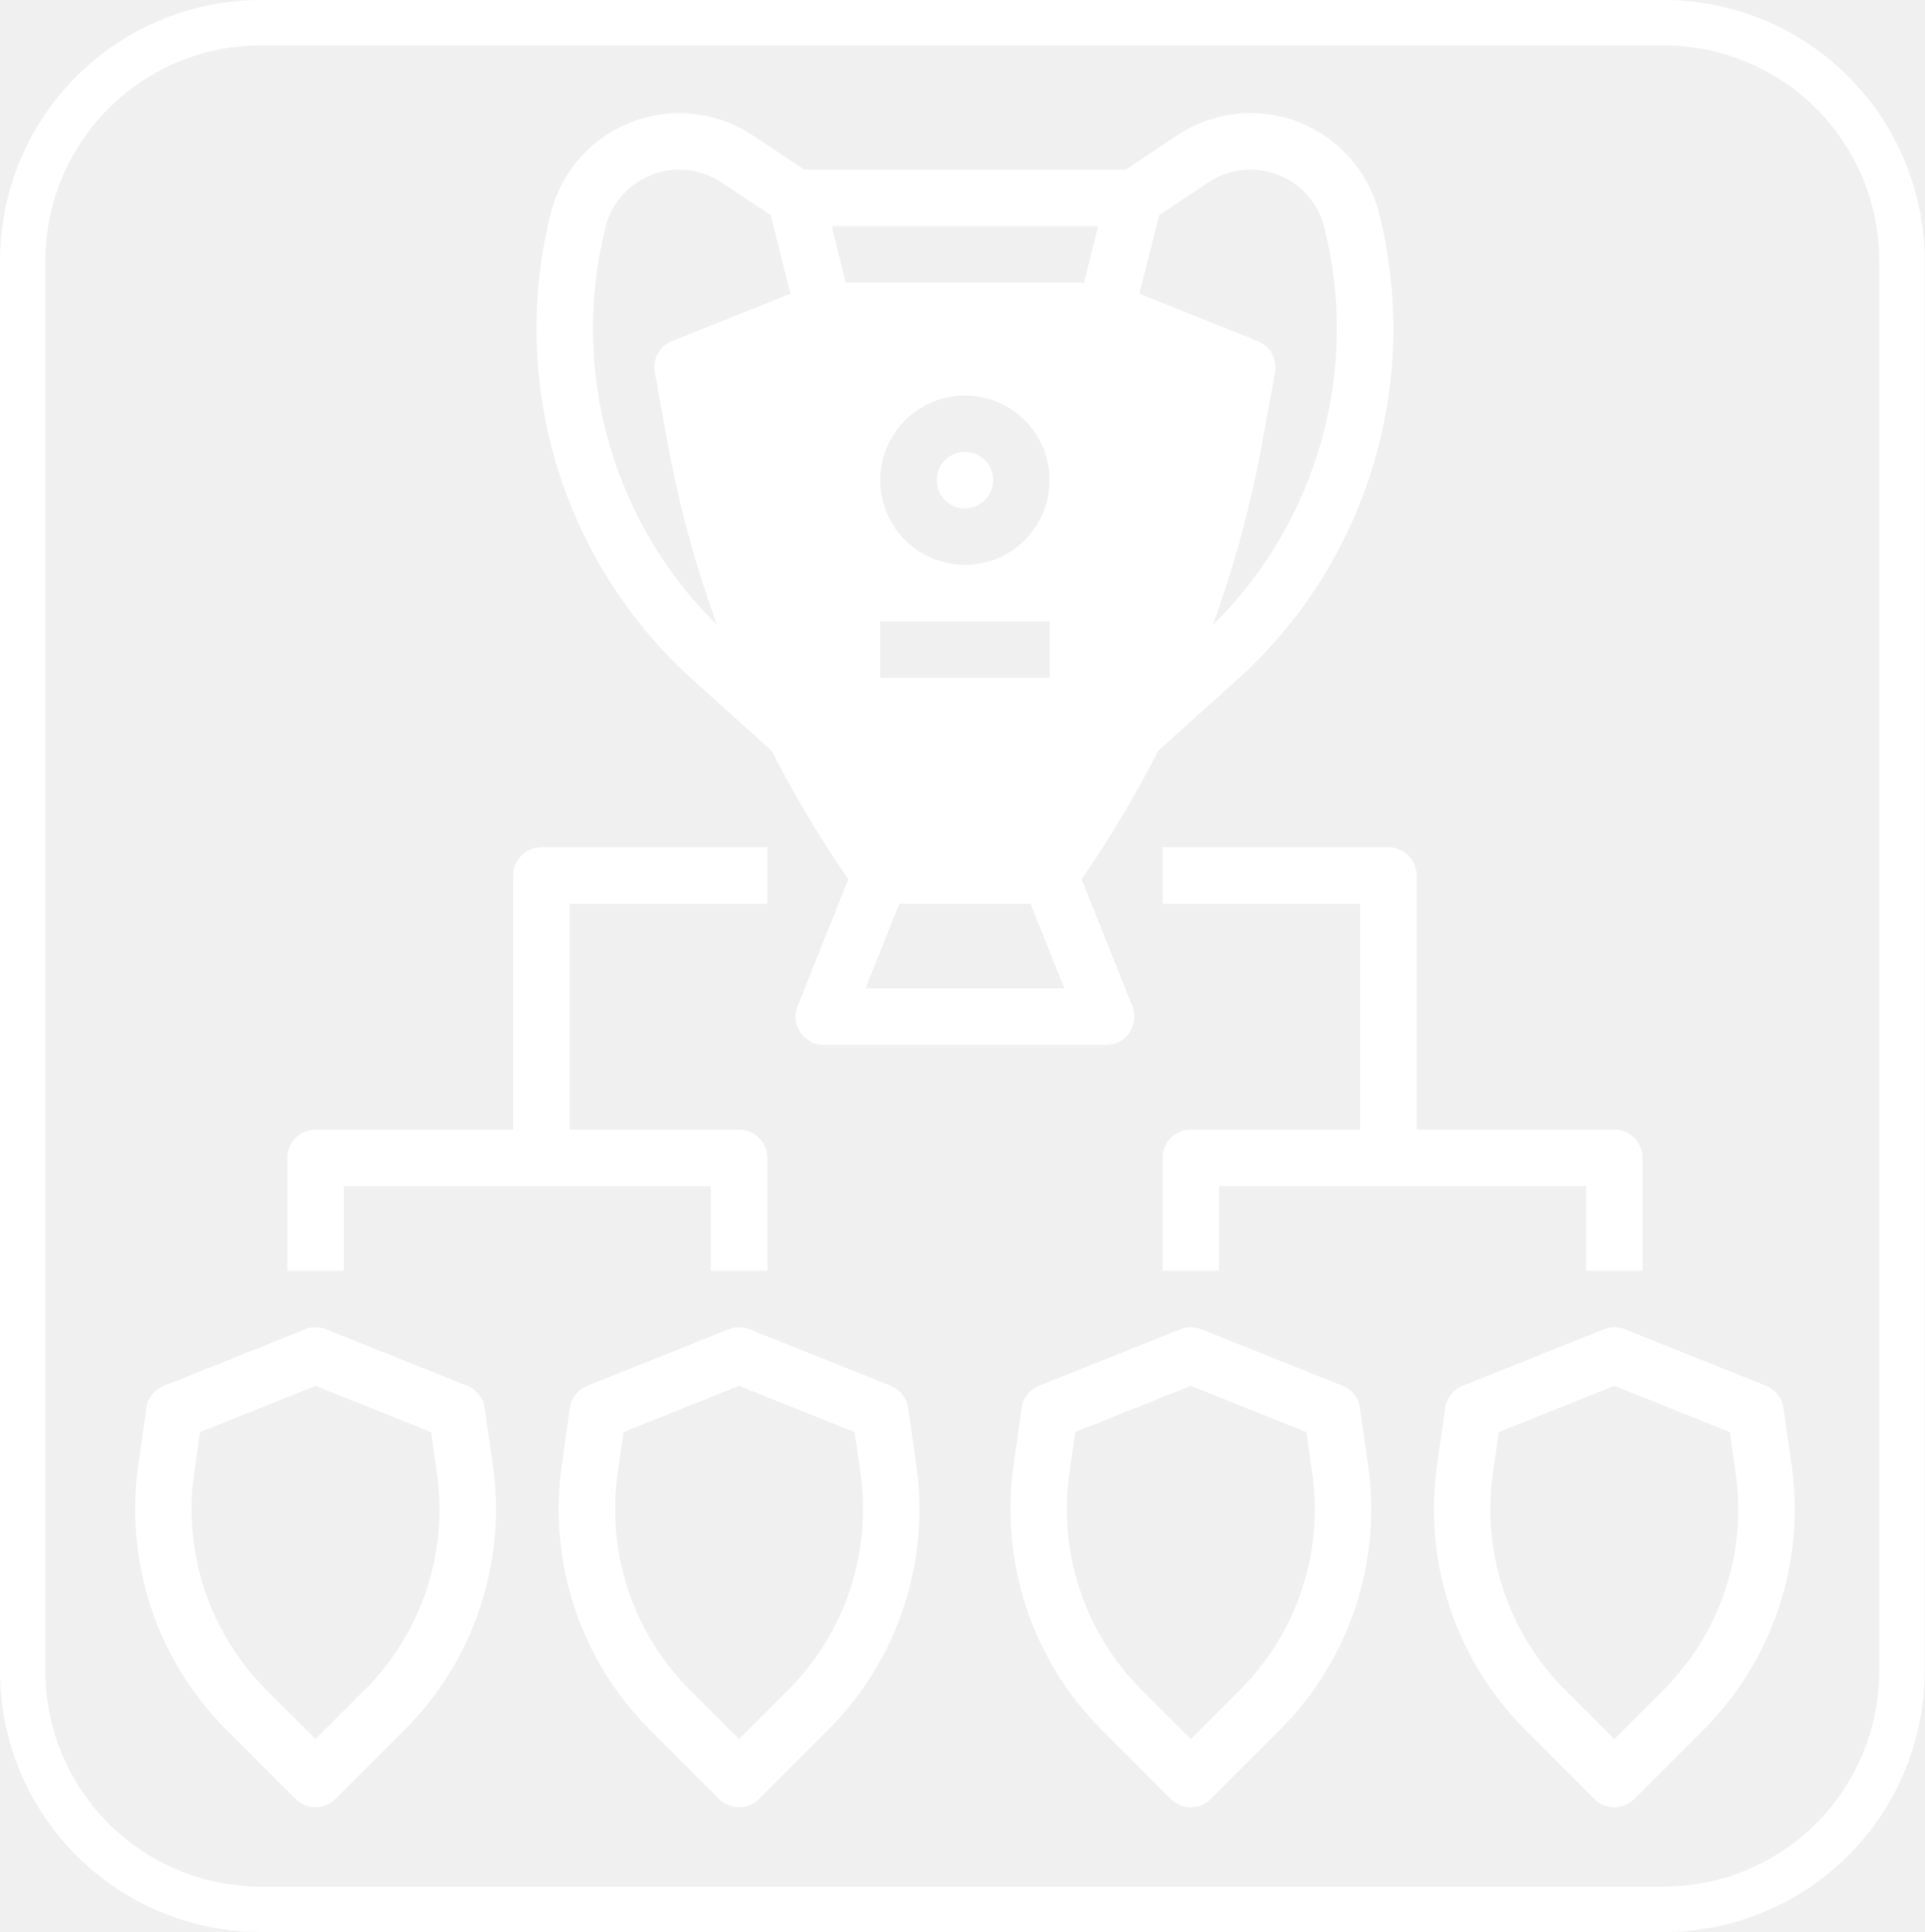
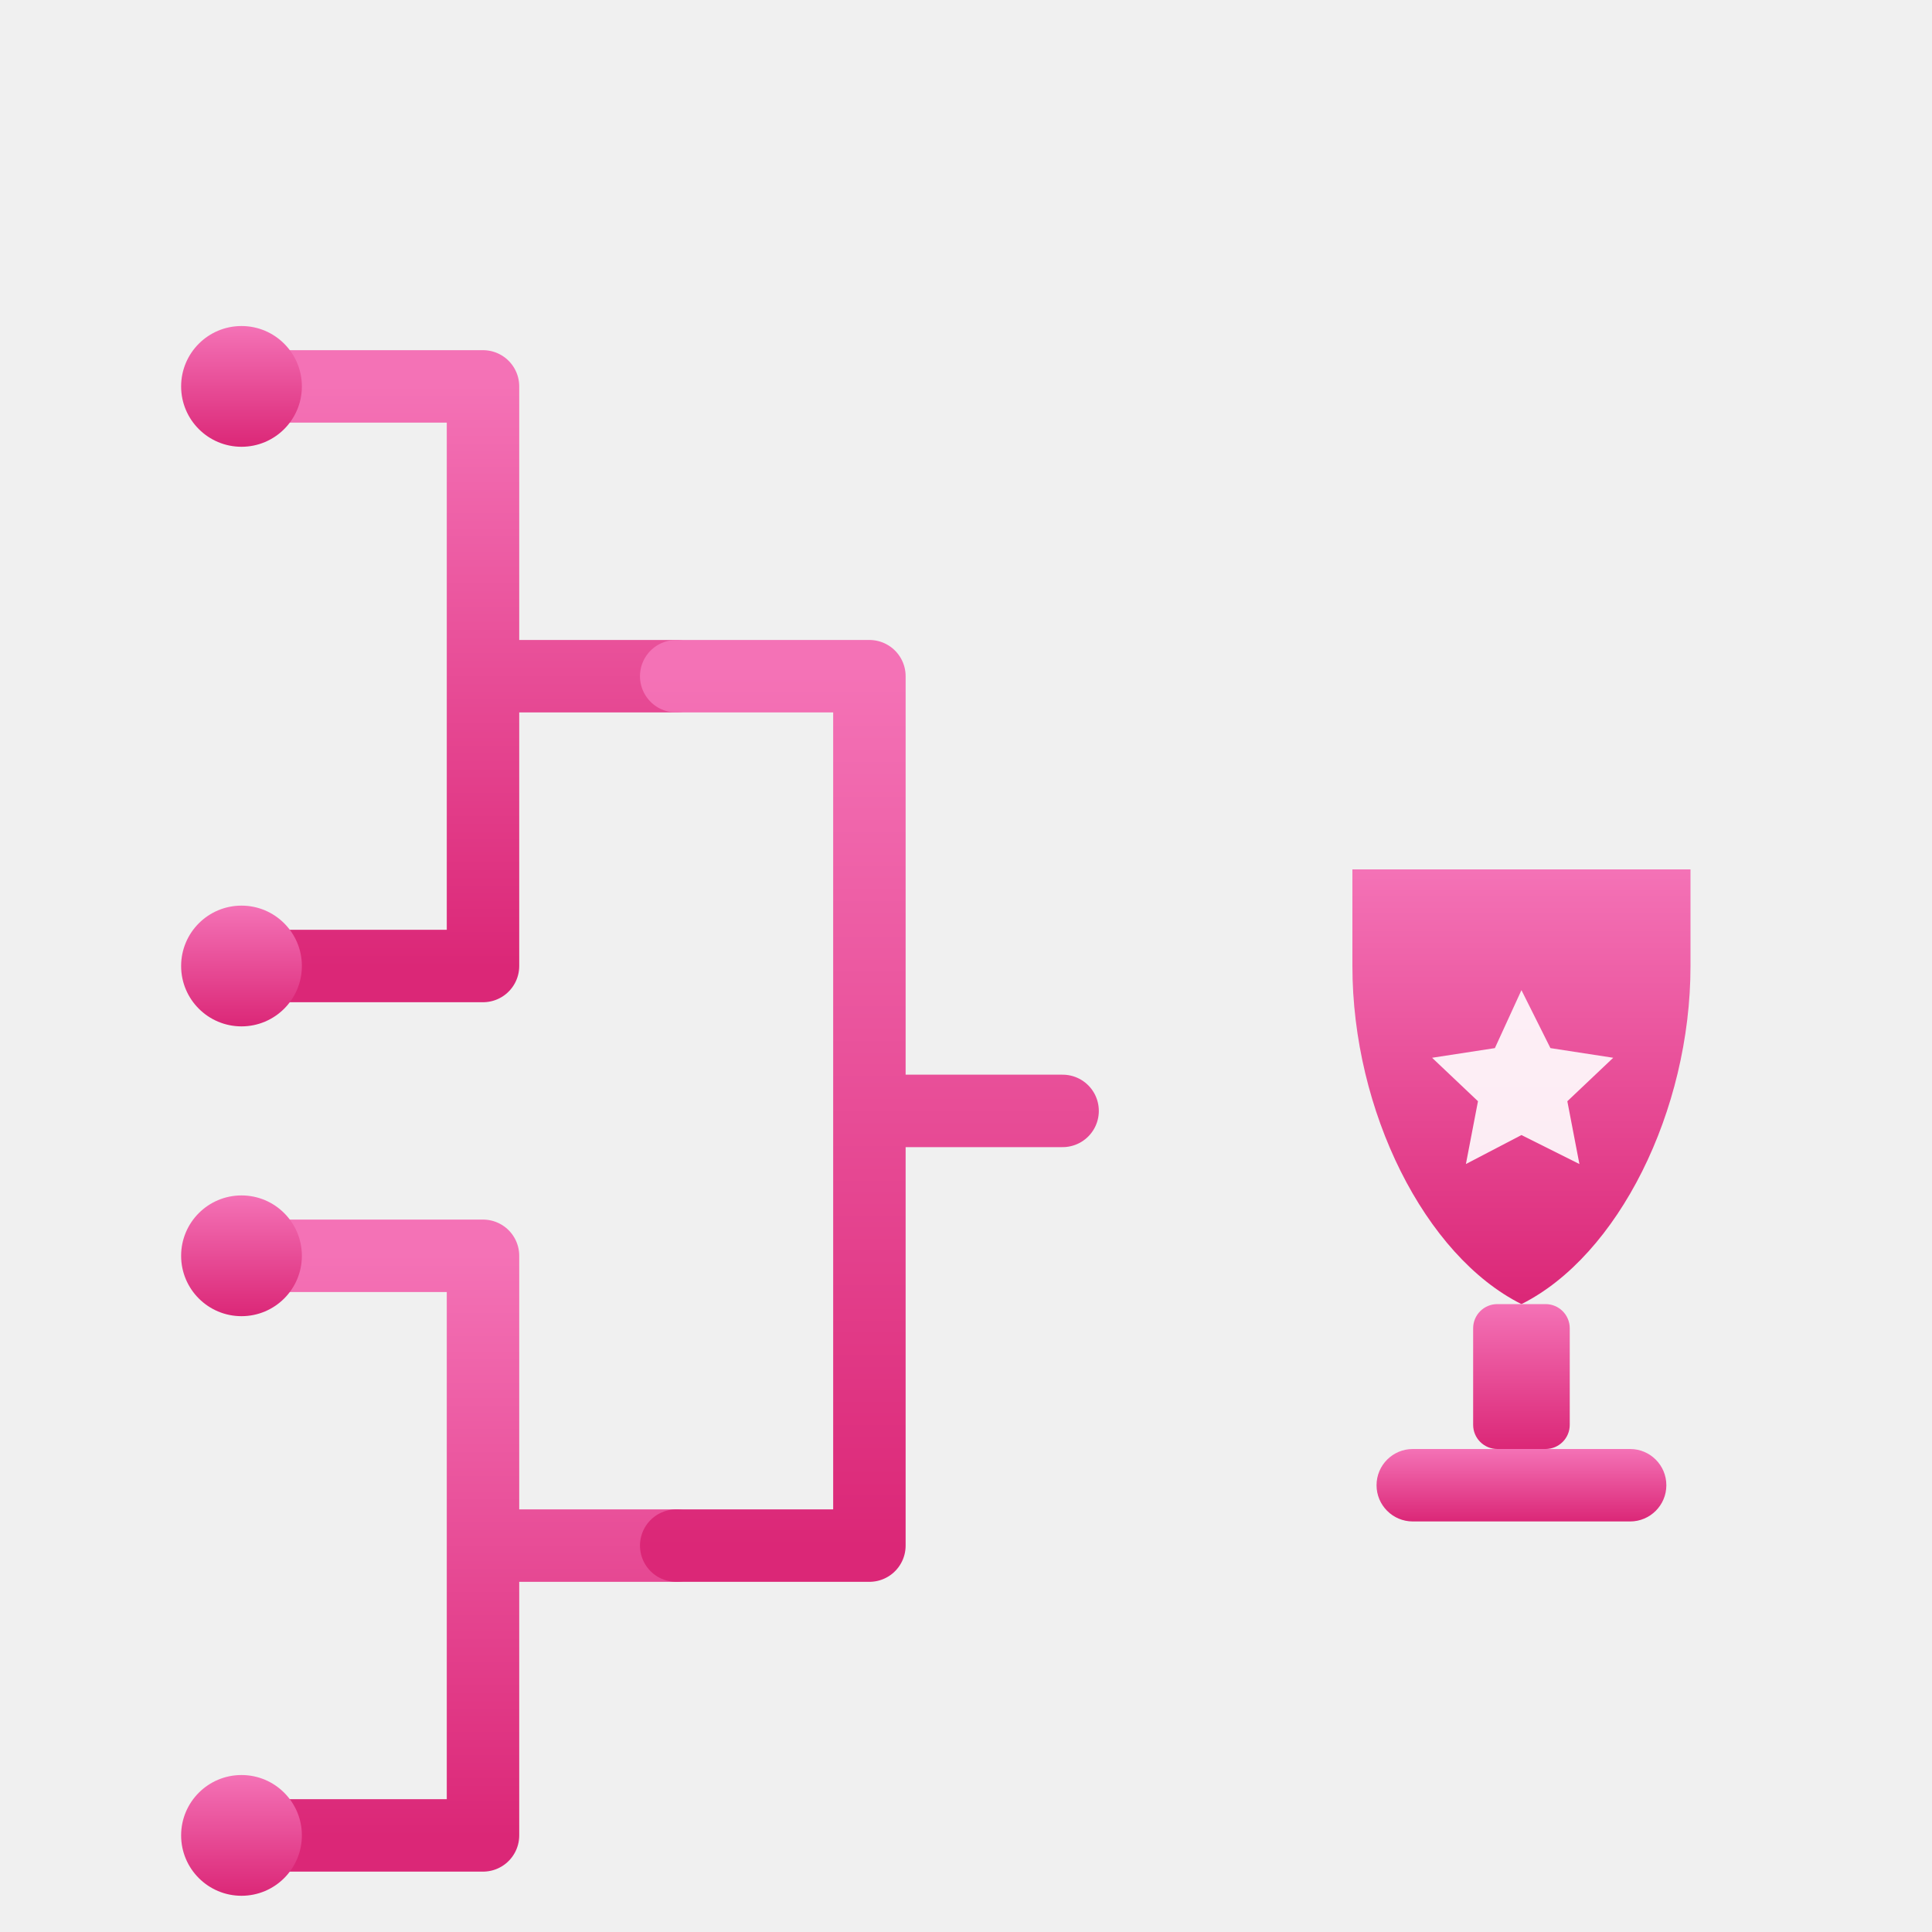
- <svg xmlns="http://www.w3.org/2000/svg" width="169.349" zoomAndPan="magnify" viewBox="0 0 127.012 127.496" height="169.995" preserveAspectRatio="xMidYMid" version="1.2" id="svg13">
-   <defs id="defs4">
-     <clipPath id="a2786ec9f1">
-       <path d="m 114.047,124.371 h 127.5 v 127.5 H 114.047 Z m 0,0" id="path1" />
-     </clipPath>
-     <clipPath id="9bae1f144c">
-       <path d="m 131.266,124.371 h 92.574 c 4.566,0 8.945,1.812 12.176,5.043 3.227,3.227 5.043,7.605 5.043,12.172 v 93.066 c 0,4.566 -1.816,8.945 -5.043,12.172 -3.23,3.23 -7.609,5.043 -12.176,5.043 h -92.574 c -4.566,0 -8.945,-1.812 -12.176,-5.043 -3.227,-3.227 -5.043,-7.605 -5.043,-12.172 v -93.066 c 0,-4.566 1.816,-8.945 5.043,-12.172 3.23,-3.23 7.609,-5.043 12.176,-5.043 z m 0,0" id="path2" />
-     </clipPath>
-     <clipPath id="57a033fd62">
-       <path d="M 122.258,211 H 147 v 33 h -24.742 z m 0,0" id="path3" />
-     </clipPath>
-     <clipPath id="2fea1119f6">
-       <path d="m 149,131.844 h 57 V 194 h -57 z m 0,0" id="path4" />
-     </clipPath>
+ <svg xmlns="http://www.w3.org/2000/svg" viewBox="0 0 80 80" width="80" height="80">
+   <defs>
+     <linearGradient id="g" x1="0" y1="0" x2="0" y2="1">
+       <stop offset="0%" stop-color="#f472b6" />
+       <stop offset="100%" stop-color="#db2777" />
+     </linearGradient>
  </defs>
-   <g id="21785f80a9" transform="translate(-114.0469,-124.3711)">
-     <g clip-rule="nonzero" clip-path="url(#a2786ec9f1)" id="g6">
-       <g clip-rule="nonzero" clip-path="url(#9bae1f144c)" id="g5">
-         <path style="fill:none;stroke:#ffffff;stroke-width:8;stroke-linecap:butt;stroke-linejoin:miter;stroke-miterlimit:4;stroke-opacity:1" d="M 22.999,0.002 H 146.658 c 6.1,0 11.949,2.421 16.264,6.736 4.31,4.31 6.736,10.159 6.736,16.259 V 147.314 c 0,6.1 -2.426,11.949 -6.736,16.259 -4.315,4.315 -10.164,6.736 -16.264,6.736 H 22.999 c -6.1,0 -11.949,-2.421 -16.264,-6.736 -4.31,-4.31 -6.736,-10.159 -6.736,-16.259 V 22.997 c 0,-6.1 2.426,-11.949 6.736,-16.259 4.315,-4.315 10.164,-6.736 16.264,-6.736 z m 0,0" transform="matrix(0.748624,0,0,0.748624,114.0482,124.3696)" id="path5" />
-       </g>
-     </g>
-     <path style="fill:#ffffff;fill-opacity:1;fill-rule:nonzero;stroke:none" d="m 136.734,202.641 h 24.223 v 5.59 h 3.727 v -7.453 c 0,-0.242 -0.051,-0.484 -0.145,-0.711 -0.094,-0.227 -0.23,-0.434 -0.402,-0.605 -0.172,-0.172 -0.379,-0.309 -0.605,-0.402 -0.227,-0.094 -0.469,-0.145 -0.711,-0.145 h -11.18 v -14.906 h 13.043 v -3.727 h -14.906 c -0.246,0 -0.488,0.051 -0.715,0.145 -0.227,0.094 -0.43,0.23 -0.605,0.402 -0.172,0.172 -0.309,0.379 -0.402,0.605 -0.094,0.227 -0.141,0.469 -0.141,0.711 v 16.77 h -13.043 c -0.246,0 -0.488,0.051 -0.715,0.145 -0.227,0.094 -0.43,0.23 -0.605,0.402 -0.172,0.172 -0.309,0.379 -0.402,0.605 -0.094,0.227 -0.141,0.469 -0.141,0.711 v 7.453 h 3.727 z m 0,0" id="path6" />
-     <path style="fill:#ffffff;fill-opacity:1;fill-rule:nonzero;stroke:none" d="m 232.289,221.105 -0.547,-3.82 c -0.047,-0.324 -0.176,-0.629 -0.379,-0.887 -0.203,-0.258 -0.469,-0.457 -0.773,-0.578 l -9.316,-3.727 c -0.445,-0.18 -0.941,-0.18 -1.383,0 l -9.316,3.727 c -0.305,0.121 -0.574,0.32 -0.773,0.578 -0.203,0.258 -0.336,0.562 -0.383,0.887 l -0.543,3.82 c -0.441,3.148 -0.148,6.359 0.855,9.375 1.008,3.02 2.695,5.762 4.941,8.016 l 4.59,4.594 c 0.176,0.172 0.379,0.309 0.605,0.402 0.227,0.094 0.469,0.141 0.715,0.141 0.242,0 0.484,-0.047 0.711,-0.141 0.227,-0.094 0.434,-0.23 0.605,-0.402 l 4.594,-4.594 c 2.242,-2.254 3.934,-4.996 4.938,-8.016 1.008,-3.016 1.301,-6.227 0.859,-9.375 z m -8.434,14.758 -3.273,3.273 -3.277,-3.273 c -1.836,-1.848 -3.219,-4.09 -4.039,-6.559 -0.824,-2.469 -1.062,-5.094 -0.703,-7.672 l 0.395,-2.754 7.625,-3.051 7.621,3.051 0.395,2.754 c 0.363,2.578 0.121,5.203 -0.699,7.672 -0.824,2.469 -2.207,4.711 -4.043,6.559 z m 0,0" id="path7" />
-     <path style="fill:#ffffff;fill-opacity:1;fill-rule:nonzero;stroke:none" d="m 203.793,217.285 c -0.047,-0.324 -0.176,-0.629 -0.379,-0.887 -0.203,-0.258 -0.469,-0.457 -0.773,-0.578 l -9.316,-3.727 c -0.445,-0.18 -0.941,-0.18 -1.383,0 l -9.316,3.727 c -0.305,0.121 -0.574,0.32 -0.773,0.578 -0.203,0.258 -0.336,0.562 -0.383,0.887 l -0.543,3.82 c -0.441,3.148 -0.148,6.359 0.855,9.375 1.008,3.02 2.695,5.762 4.941,8.016 l 4.59,4.594 c 0.176,0.172 0.379,0.309 0.605,0.402 0.227,0.094 0.469,0.141 0.715,0.141 0.242,0 0.484,-0.047 0.711,-0.141 0.227,-0.094 0.434,-0.23 0.605,-0.402 l 4.594,-4.594 c 2.242,-2.254 3.934,-4.996 4.938,-8.016 1.008,-3.016 1.301,-6.227 0.859,-9.375 z m -7.887,18.578 -3.273,3.273 -3.277,-3.273 c -1.836,-1.848 -3.219,-4.09 -4.039,-6.559 -0.824,-2.469 -1.062,-5.094 -0.703,-7.672 l 0.395,-2.754 7.625,-3.051 7.621,3.051 0.395,2.754 c 0.363,2.578 0.121,5.203 -0.699,7.672 -0.824,2.469 -2.207,4.711 -4.043,6.559 z m 0,0" id="path8" />
-     <path style="fill:#ffffff;fill-opacity:1;fill-rule:nonzero;stroke:none" d="m 173.98,217.285 c -0.047,-0.324 -0.176,-0.629 -0.379,-0.887 -0.203,-0.258 -0.469,-0.457 -0.773,-0.578 l -9.316,-3.727 c -0.445,-0.18 -0.941,-0.18 -1.383,0 l -9.316,3.727 c -0.305,0.121 -0.574,0.32 -0.773,0.578 -0.203,0.258 -0.336,0.562 -0.383,0.887 l -0.543,3.82 c -0.441,3.148 -0.148,6.359 0.855,9.375 1.008,3.02 2.695,5.762 4.941,8.016 l 4.59,4.594 c 0.176,0.172 0.379,0.309 0.605,0.402 0.227,0.094 0.469,0.141 0.715,0.141 0.242,0 0.484,-0.047 0.711,-0.141 0.227,-0.094 0.434,-0.23 0.605,-0.402 l 4.594,-4.594 c 2.242,-2.254 3.934,-4.996 4.938,-8.016 1.008,-3.016 1.301,-6.227 0.859,-9.375 z m -7.887,18.578 -3.273,3.273 -3.277,-3.273 c -1.836,-1.848 -3.219,-4.09 -4.039,-6.559 -0.824,-2.469 -1.062,-5.094 -0.703,-7.672 l 0.395,-2.754 7.625,-3.051 7.621,3.051 0.395,2.754 c 0.363,2.578 0.121,5.203 -0.699,7.672 -0.824,2.469 -2.207,4.711 -4.043,6.559 z m 0,0" id="path9" />
-     <g clip-rule="nonzero" clip-path="url(#57a033fd62)" id="g10">
-       <path style="fill:#ffffff;fill-opacity:1;fill-rule:nonzero;stroke:none" d="m 146.031,217.285 c -0.047,-0.324 -0.176,-0.629 -0.379,-0.887 -0.203,-0.258 -0.469,-0.457 -0.773,-0.578 l -9.316,-3.727 c -0.445,-0.18 -0.941,-0.18 -1.383,0 l -9.316,3.727 c -0.305,0.121 -0.574,0.32 -0.773,0.578 -0.203,0.258 -0.336,0.562 -0.379,0.887 l -0.547,3.82 c -0.441,3.148 -0.148,6.359 0.855,9.375 1.008,3.02 2.695,5.762 4.941,8.016 l 4.59,4.594 c 0.176,0.172 0.379,0.309 0.605,0.402 0.227,0.094 0.469,0.141 0.715,0.141 0.242,0 0.484,-0.047 0.711,-0.141 0.227,-0.094 0.434,-0.23 0.605,-0.402 l 4.594,-4.594 c 2.242,-2.254 3.934,-4.996 4.938,-8.016 1.008,-3.016 1.301,-6.227 0.859,-9.375 z m -7.887,18.578 -3.273,3.273 -3.277,-3.273 c -1.836,-1.848 -3.219,-4.09 -4.039,-6.559 -0.824,-2.469 -1.062,-5.094 -0.703,-7.672 l 0.395,-2.754 7.625,-3.051 7.621,3.051 0.395,2.754 c 0.363,2.578 0.121,5.203 -0.699,7.672 -0.824,2.469 -2.207,4.711 -4.043,6.559 z m 0,0" id="path10" />
-     </g>
-     <path style="fill:#ffffff;fill-opacity:1;fill-rule:nonzero;stroke:none" d="m 190.77,180.281 v 3.727 h 13.043 v 14.906 h -11.18 c -0.246,0 -0.488,0.051 -0.715,0.145 -0.227,0.094 -0.43,0.23 -0.605,0.402 -0.172,0.172 -0.309,0.379 -0.402,0.605 -0.094,0.227 -0.141,0.469 -0.141,0.711 v 7.453 h 3.727 v -5.59 h 24.223 v 5.59 h 3.727 v -7.453 c 0,-0.242 -0.051,-0.484 -0.145,-0.711 -0.094,-0.227 -0.23,-0.434 -0.402,-0.605 -0.172,-0.172 -0.379,-0.309 -0.605,-0.402 -0.227,-0.094 -0.469,-0.145 -0.711,-0.145 h -13.043 v -16.77 c 0,-0.242 -0.051,-0.484 -0.145,-0.711 -0.094,-0.227 -0.23,-0.434 -0.402,-0.605 -0.172,-0.172 -0.379,-0.309 -0.605,-0.402 -0.227,-0.094 -0.469,-0.145 -0.711,-0.145 z m 0,0" id="path11" />
-     <g clip-rule="nonzero" clip-path="url(#2fea1119f6)" id="g12">
-       <path style="fill:#ffffff;fill-opacity:1;fill-rule:nonzero;stroke:none" d="m 159.805,169.27 5.172,4.652 c 1.492,2.934 3.18,5.766 5.055,8.469 l -3.352,8.379 c -0.113,0.285 -0.156,0.59 -0.125,0.895 0.035,0.301 0.141,0.59 0.312,0.844 0.168,0.25 0.398,0.457 0.668,0.602 0.27,0.141 0.57,0.215 0.875,0.215 h 18.633 c 0.305,0 0.602,-0.074 0.871,-0.215 0.27,-0.145 0.5,-0.352 0.672,-0.602 0.168,-0.254 0.277,-0.543 0.309,-0.844 0.031,-0.305 -0.008,-0.609 -0.121,-0.895 l -3.352,-8.379 c 1.871,-2.703 3.562,-5.535 5.055,-8.469 l 5.168,-4.652 c 4.227,-3.793 7.336,-8.664 8.992,-14.094 1.66,-5.43 1.805,-11.211 0.422,-16.715 -0.34,-1.359 -1,-2.617 -1.93,-3.668 -0.926,-1.051 -2.094,-1.863 -3.398,-2.367 -1.309,-0.504 -2.715,-0.688 -4.109,-0.535 -1.391,0.152 -2.727,0.637 -3.895,1.414 l -3.387,2.258 h -21.23 l -3.387,-2.258 c -1.164,-0.777 -2.5,-1.262 -3.895,-1.414 -1.391,-0.152 -2.801,0.031 -4.105,0.535 -1.309,0.504 -2.473,1.316 -3.402,2.367 -0.926,1.051 -1.59,2.309 -1.93,3.668 -1.383,5.504 -1.238,11.285 0.422,16.715 1.66,5.43 4.77,10.301 8.992,14.094 z m 30.734,-30.691 3.258,-2.172 c 0.668,-0.445 1.434,-0.723 2.23,-0.812 0.801,-0.086 1.609,0.019 2.359,0.309 0.75,0.289 1.418,0.754 1.949,1.359 0.531,0.602 0.91,1.32 1.105,2.102 1.168,4.641 1.102,9.5 -0.191,14.105 -1.289,4.605 -3.762,8.797 -7.168,12.152 1.418,-3.887 2.504,-7.887 3.25,-11.953 l 0.859,-4.727 c 0.078,-0.422 0.004,-0.859 -0.203,-1.234 -0.207,-0.379 -0.539,-0.672 -0.938,-0.828 l -7.809,-3.125 z m -19.379,51.02 2.238,-5.59 h 8.656 l 2.234,5.59 z M 183.316,165.375 v 3.727 H 172.137 V 165.375 Z m -11.18,-9.316 c 0,-1.105 0.328,-2.184 0.941,-3.105 0.613,-0.918 1.488,-1.633 2.508,-2.059 1.023,-0.422 2.145,-0.531 3.23,-0.316 1.082,0.215 2.078,0.746 2.863,1.531 0.781,0.781 1.312,1.777 1.527,2.859 0.215,1.086 0.105,2.211 -0.316,3.23 -0.426,1.023 -1.141,1.895 -2.059,2.508 -0.922,0.617 -2,0.941 -3.105,0.941 -1.484,0 -2.902,-0.59 -3.953,-1.637 -1.047,-1.047 -1.637,-2.469 -1.637,-3.953 z m 14.383,-16.77 -0.934,3.727 h -15.723 l -0.93,-3.727 z m -32.512,0.074 c 0.195,-0.781 0.574,-1.5 1.105,-2.102 0.531,-0.605 1.203,-1.07 1.953,-1.359 0.746,-0.289 1.555,-0.395 2.355,-0.309 0.797,0.09 1.566,0.367 2.234,0.812 l 3.258,2.172 1.293,5.176 -7.805,3.125 c -0.402,0.156 -0.73,0.449 -0.941,0.828 -0.207,0.375 -0.277,0.812 -0.203,1.234 l 0.859,4.727 c 0.746,4.066 1.832,8.066 3.254,11.953 -3.41,-3.355 -5.879,-7.547 -7.172,-12.152 -1.293,-4.605 -1.355,-9.465 -0.191,-14.105 z m 0,0" id="path12" />
-     </g>
-     <path style="fill:#ffffff;fill-opacity:1;fill-rule:nonzero;stroke:none" d="m 177.727,157.922 c 1.027,0 1.863,-0.832 1.863,-1.863 0,-1.027 -0.836,-1.863 -1.863,-1.863 -1.031,0 -1.863,0.836 -1.863,1.863 0,1.031 0.832,1.863 1.863,1.863 z m 0,0" id="path13" />
-   </g>
+   <path d="M10 16h10v12h8M10 40h10v-12h8" fill="none" stroke="url(#g)" stroke-width="3" stroke-linecap="round" stroke-linejoin="round" />
+   <path d="M10 52h10v12h8M10 76h10v-12h8" fill="none" stroke="url(#g)" stroke-width="3" stroke-linecap="round" stroke-linejoin="round" />
+   <path d="M28 28h8v18h8M28 64h8v-18h8" fill="none" stroke="url(#g)" stroke-width="3" stroke-linecap="round" stroke-linejoin="round" />
+   <path d="M44 46h8" fill="none" stroke="url(#g)" stroke-width="3" stroke-linecap="round" />
+   <path d="M56 36h14v4c0 6-3 12-7 14-4-2-7-8-7-14z" fill="url(#g)" />
+   <rect x="61" y="54" width="4" height="6" rx="1" fill="url(#g)" />
+   <rect x="57" y="60" width="12" height="3" rx="1.5" fill="url(#g)" />
+   <path d="M63 41l1.2 2.4 2.6.4-1.9 1.8.5 2.6L63 47l-2.3 1.2.5-2.6-1.9-1.8 2.6-.4z" fill="#fff" opacity="0.9" />
+   <circle cx="10" cy="16" r="2.5" fill="url(#g)" />
+   <circle cx="10" cy="40" r="2.5" fill="url(#g)" />
+   <circle cx="10" cy="52" r="2.5" fill="url(#g)" />
+   <circle cx="10" cy="76" r="2.5" fill="url(#g)" />
</svg>
